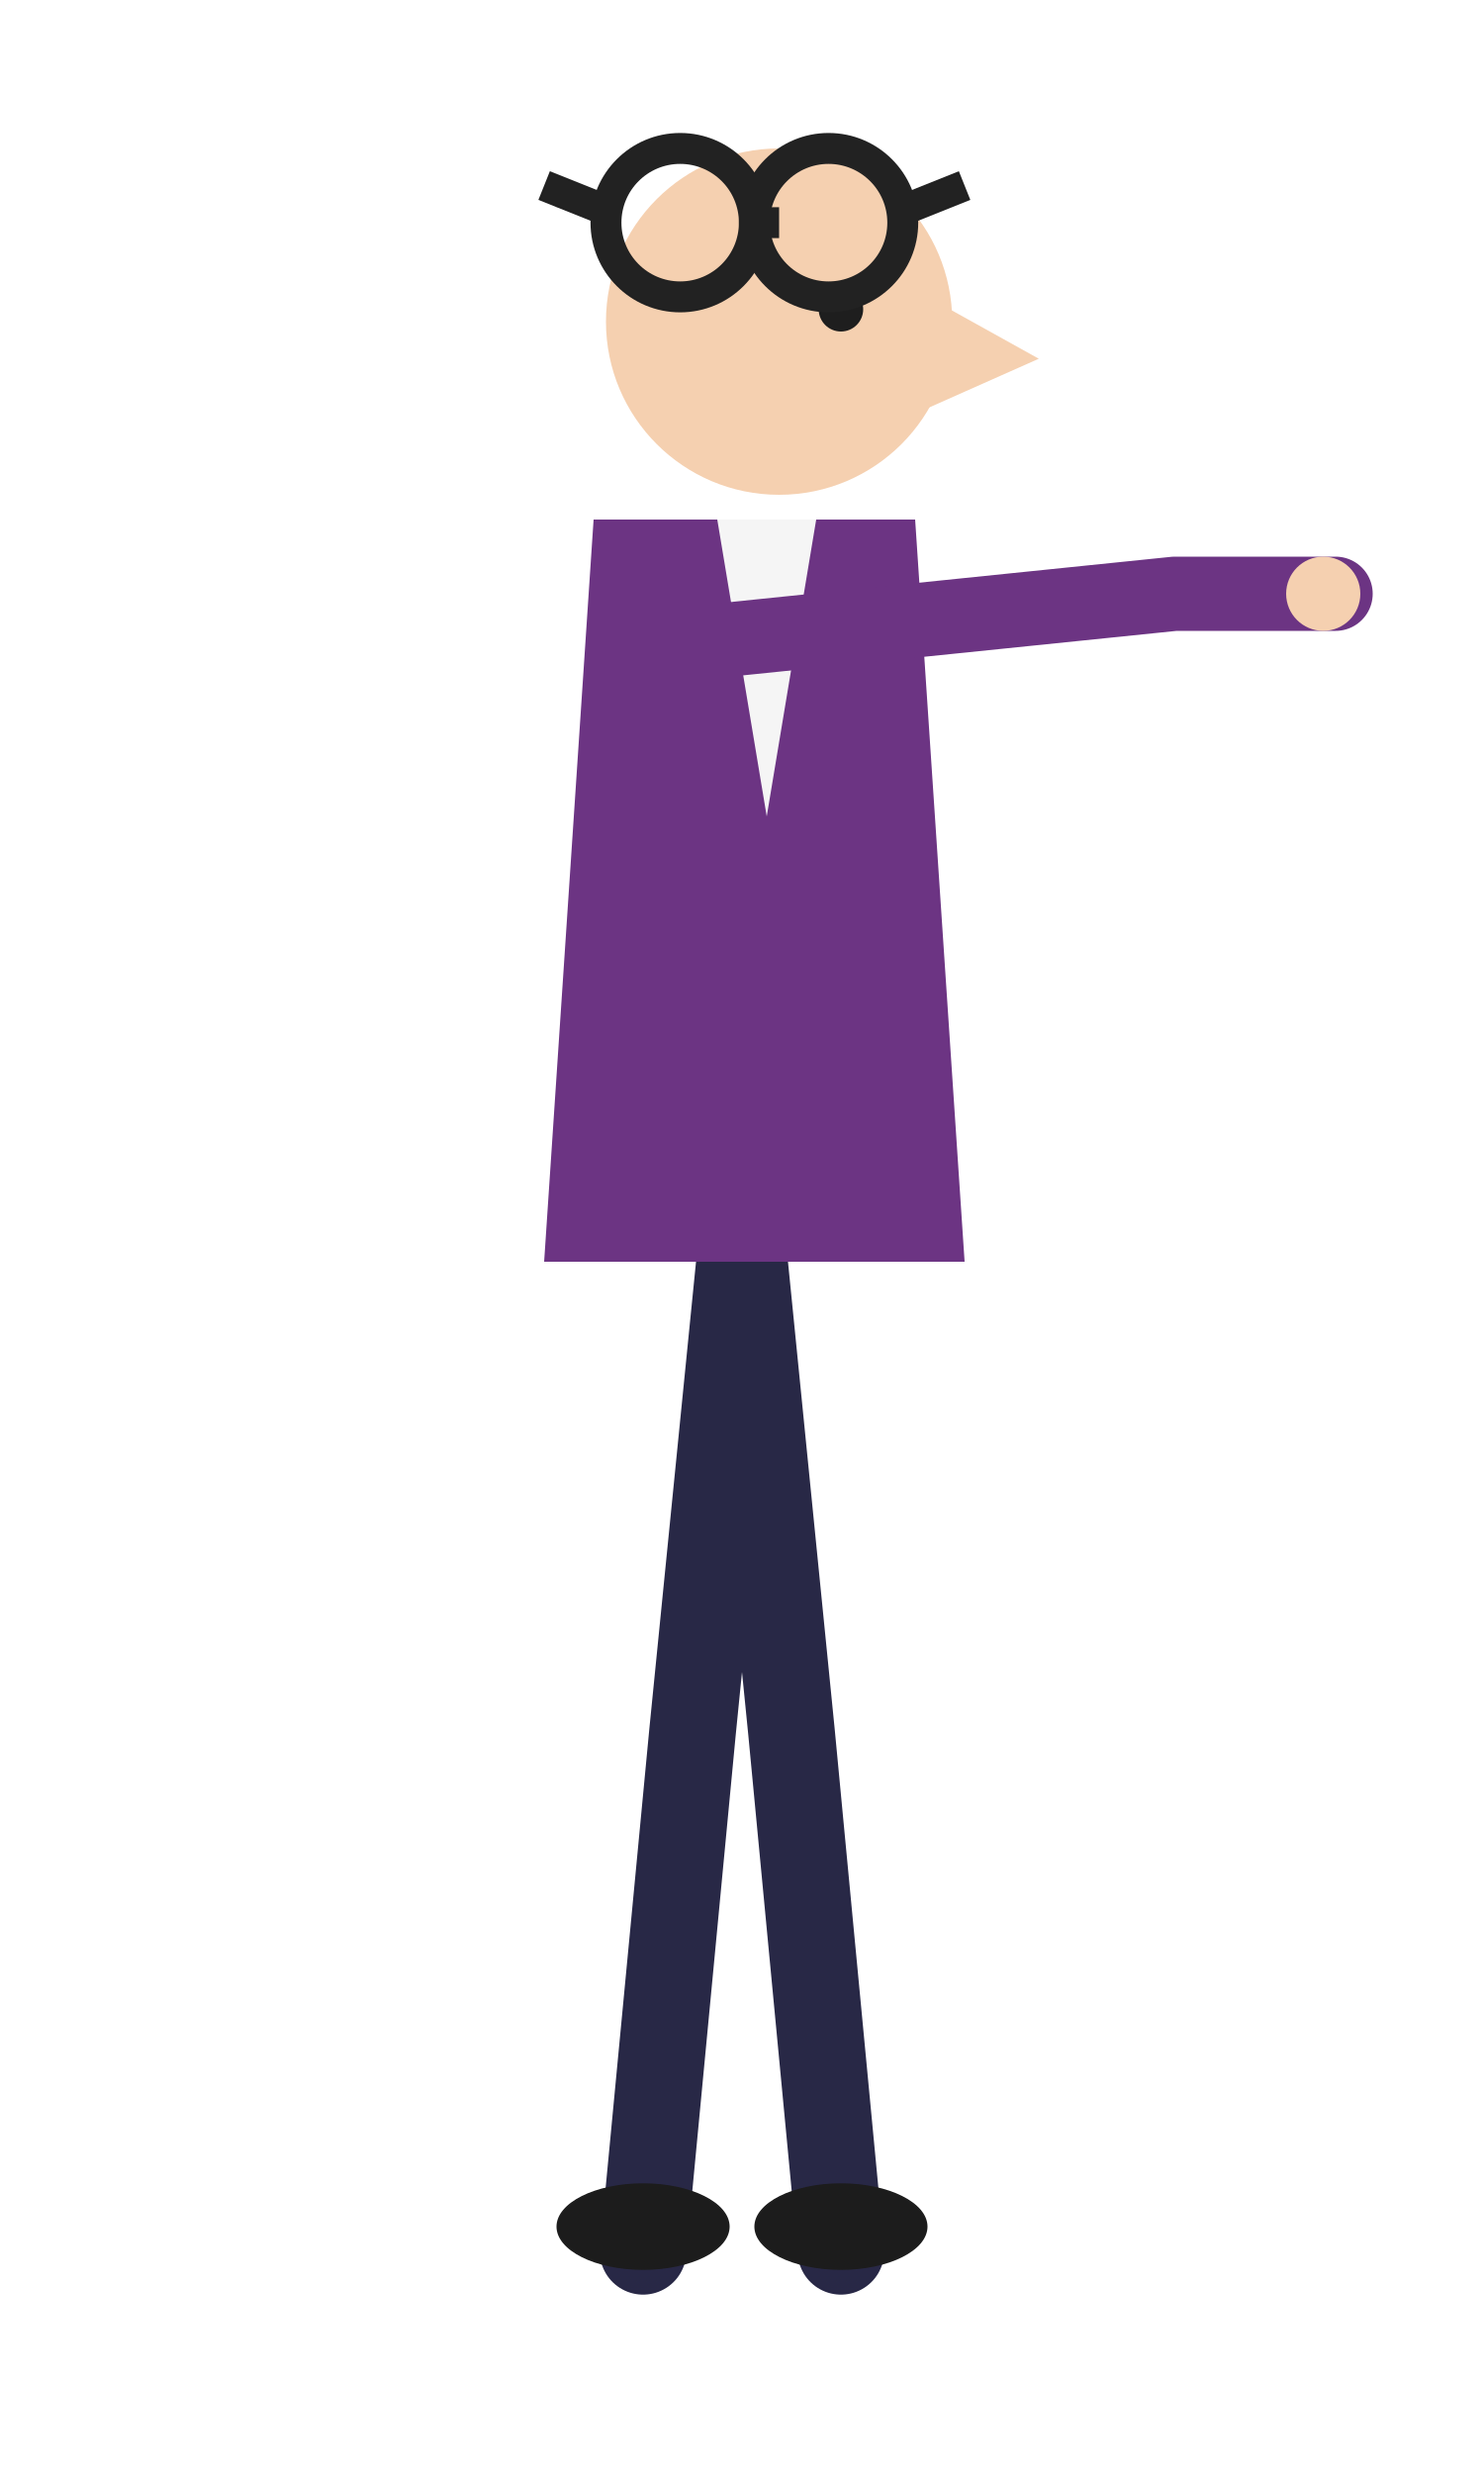
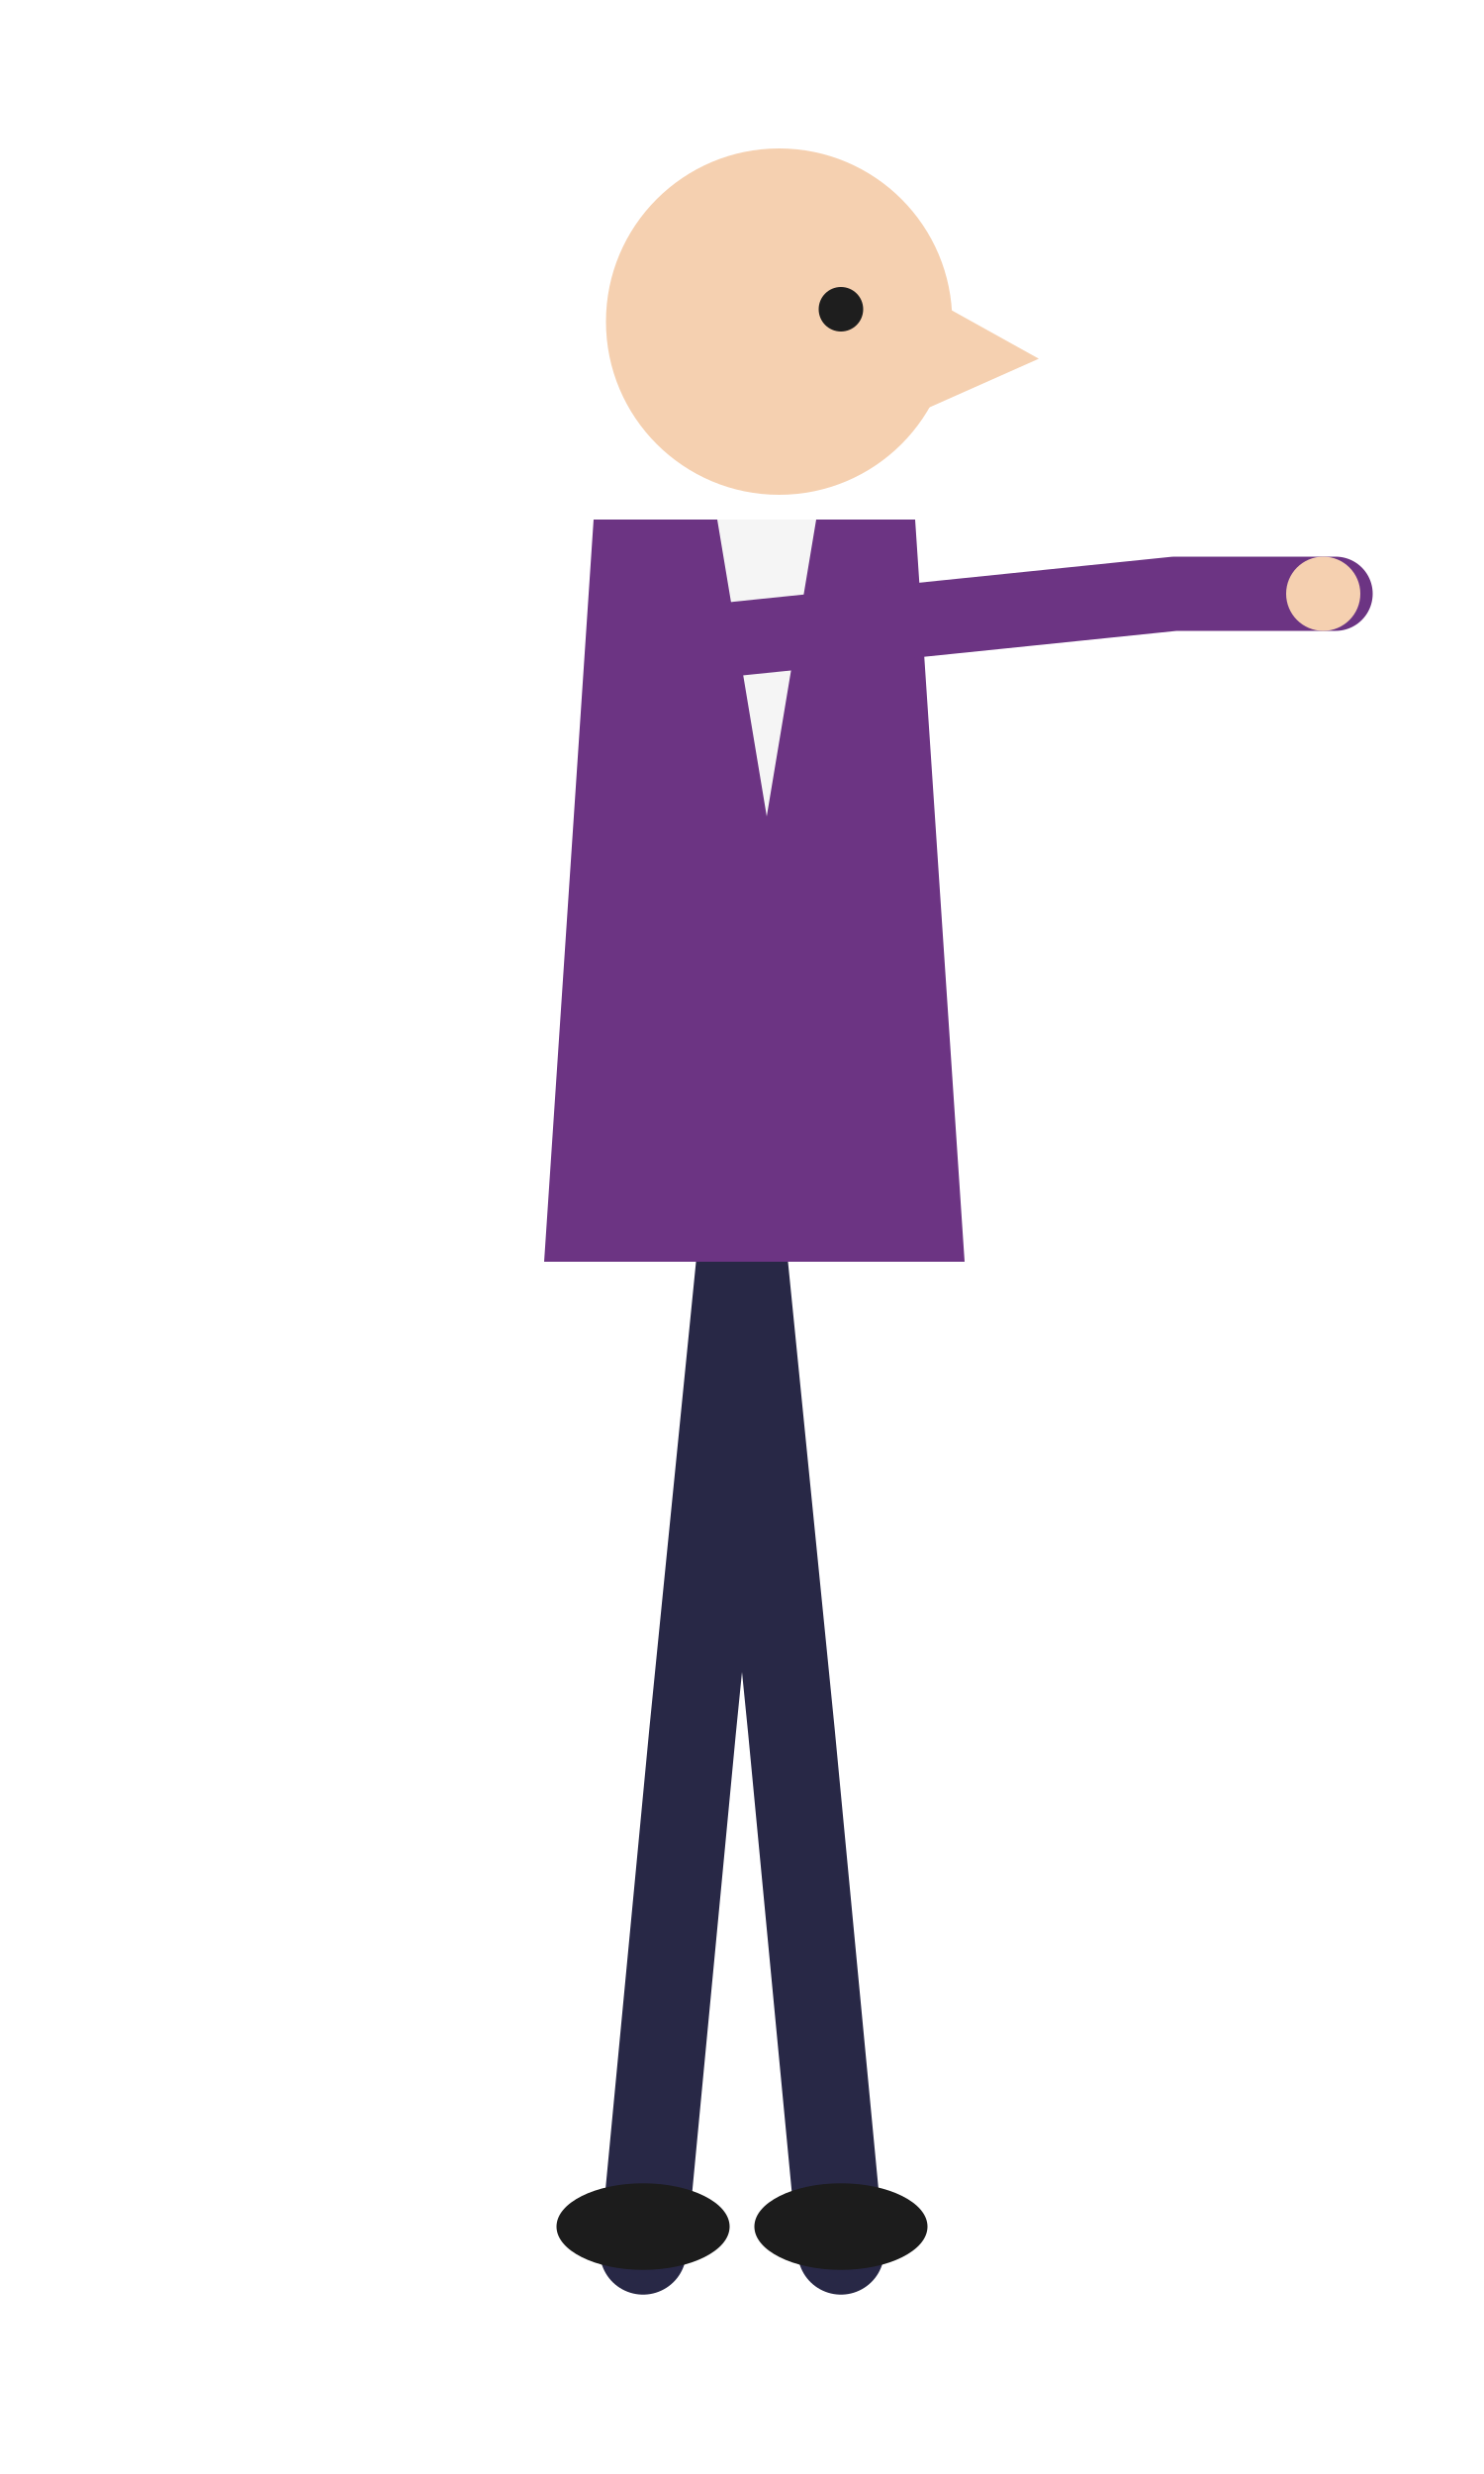
<svg xmlns="http://www.w3.org/2000/svg" viewBox="0 0 120 200" width="120" height="200">
  <g stroke="#282846" stroke-width="7" stroke-linecap="round" fill="none" stroke-linejoin="round">
    <path d="M60 100 L64 140 L68 182 M60 100 L56 140 L52 182" />
  </g>
  <ellipse cx="68" cy="180" rx="7" ry="3.5" fill="#1c1c1c" />
  <ellipse cx="52" cy="180" rx="7" ry="3.5" fill="#1c1c1c" />
  <path d="M48 42 L74 42 L78 102 L44 102 Z" fill="#6c3483" />
  <path d="M58 42 L66 42 L62 66 Z" fill="#f5f5f5" />
  <g stroke="#6c3483" stroke-width="6" stroke-linecap="round" fill="none">
    <path d="M56 52 L95 48 M95 48 L108 48" />
  </g>
  <circle cx="107" cy="48" r="3" fill="#f5d0b0" />
  <circle cx="63" cy="26" r="14" fill="#f5d0b0" />
  <path d="M75 24 L84 29 L75 33 Z" fill="#f5d0b0" />
  <path d="" fill="#d4a017" />
  <circle cx="68" cy="25" r="1.8" fill="#1e1e1e" />
-   <g stroke="#222" stroke-width="2.5" fill="none">
-     <circle cx="55" cy="18" r="6" />
-     <circle cx="67" cy="18" r="6" />
-     <path d="M61 18 L63 18 M49 17 L44 15 M73 17 L78 15" />
-   </g>
</svg>
